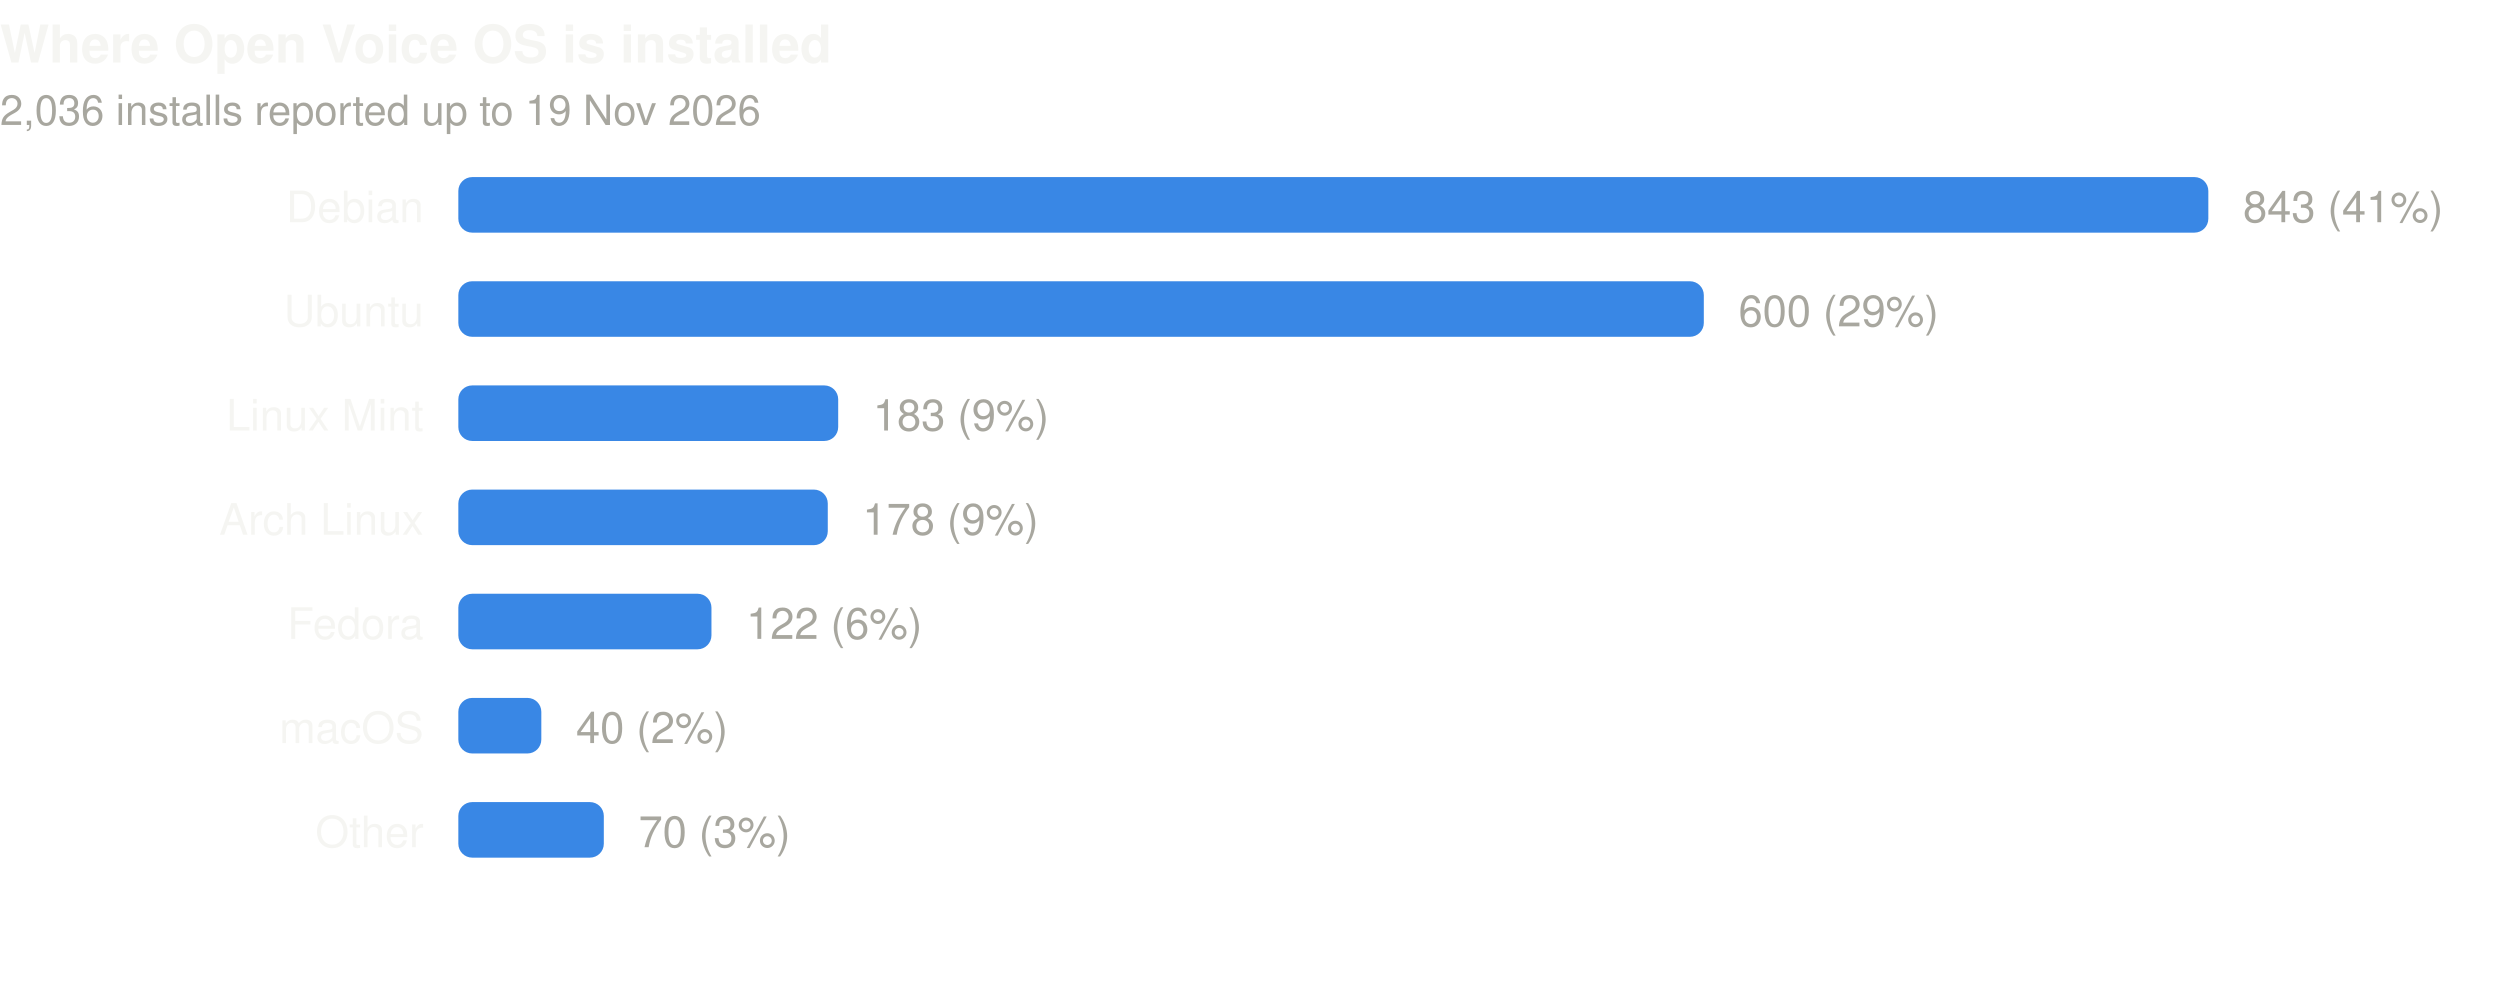
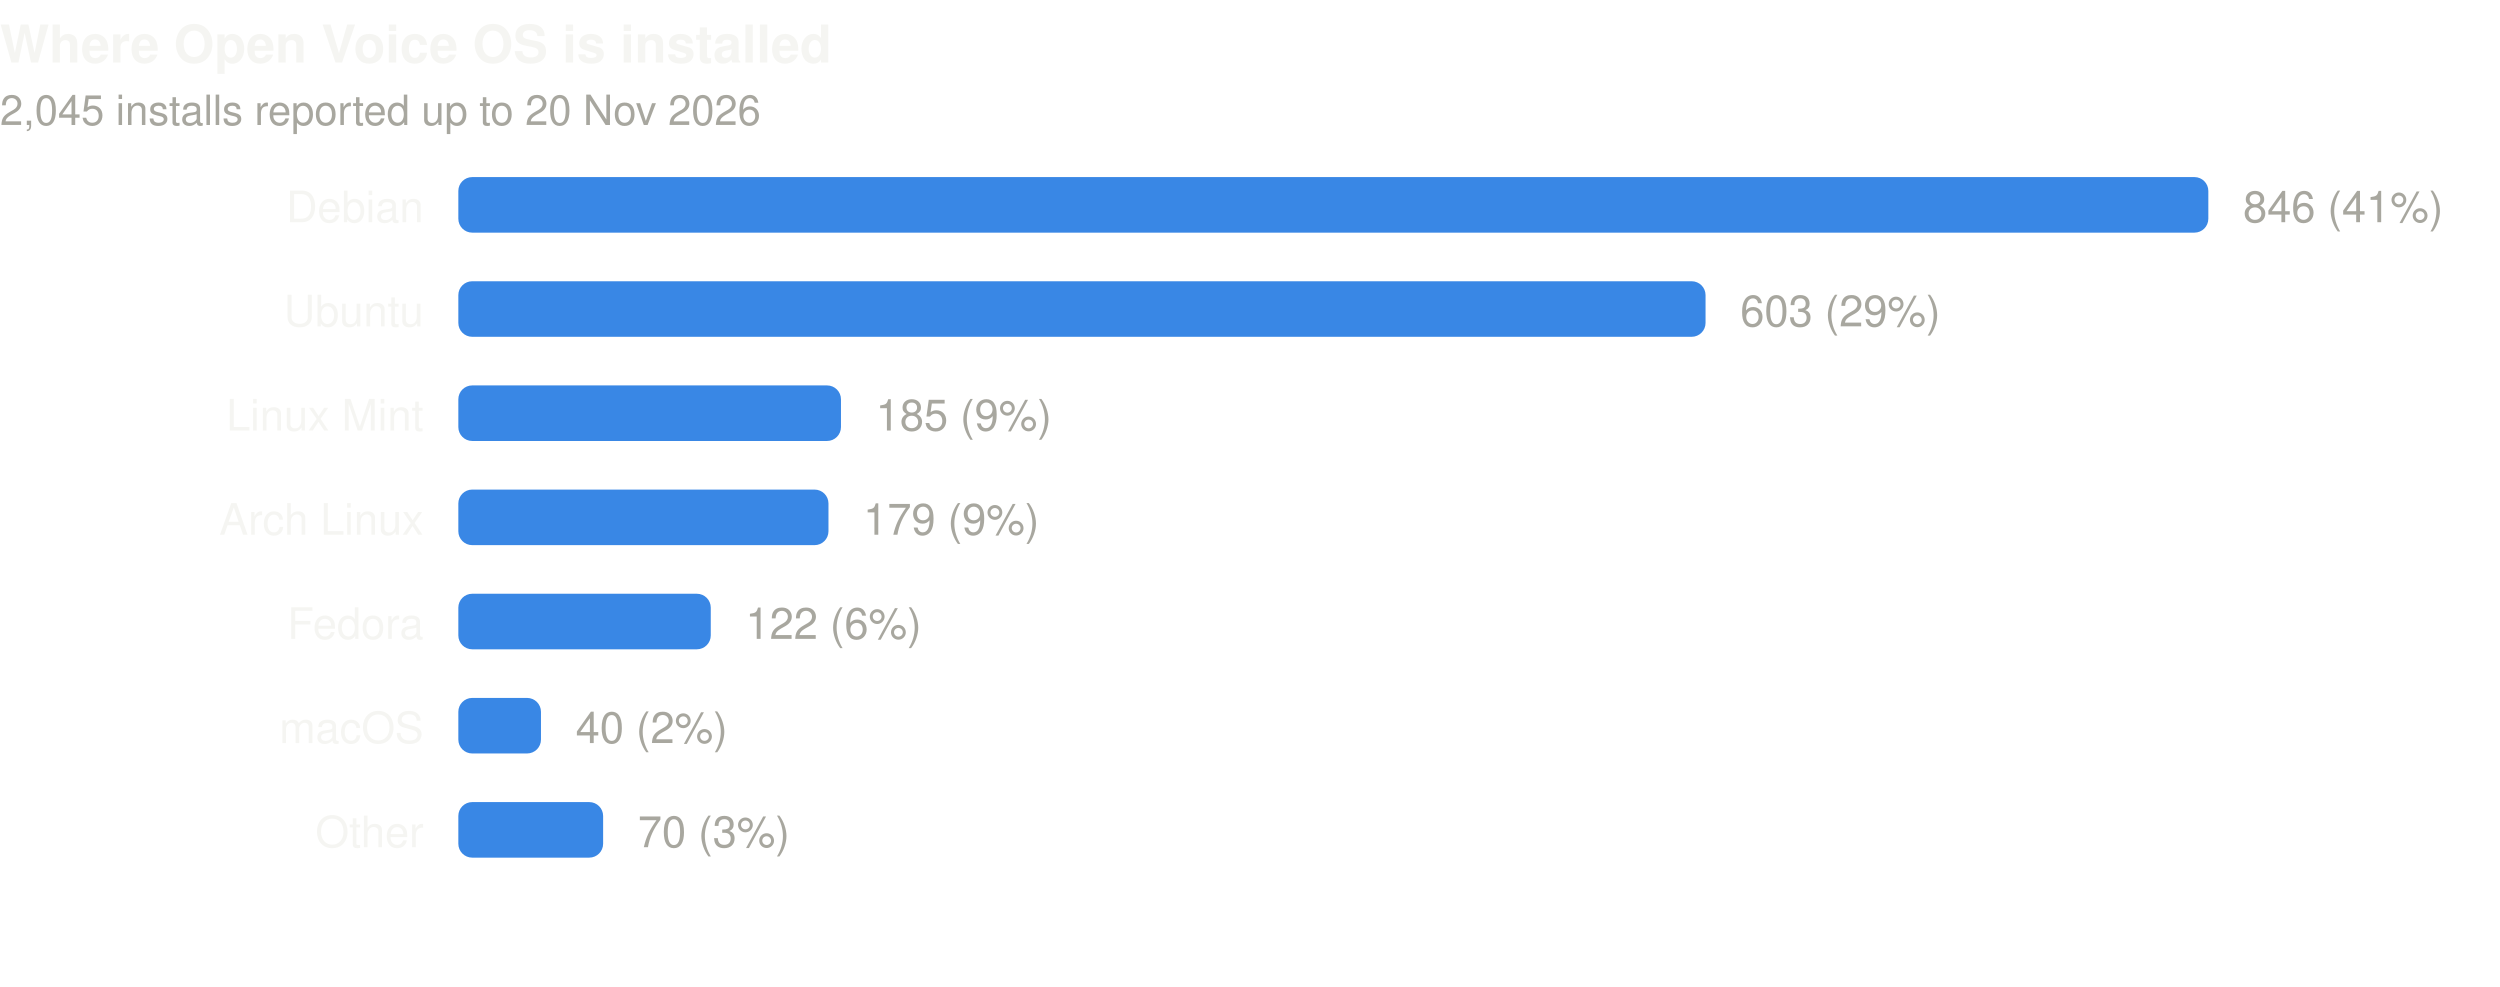
- <svg xmlns="http://www.w3.org/2000/svg" width="720" height="284" viewBox="0 0 720 284" role="img" aria-label="Where Open Voice OS is installed. 2,036 installs reported up to 19 Nov 2026">
+ <svg xmlns="http://www.w3.org/2000/svg" width="720" height="284" viewBox="0 0 720 284" role="img" aria-label="Where Open Voice OS is installed. 2,045 installs reported up to 20 Nov 2026">
  <text x="0" y="18" font-family="ui-sans-serif,-apple-system,BlinkMacSystemFont,'Segoe UI',Helvetica,Arial,sans-serif" font-size="15" font-weight="600" fill="#f5f5f2">Where Open Voice OS is installed</text>
-   <text x="0" y="36" font-family="ui-sans-serif,-apple-system,BlinkMacSystemFont,'Segoe UI',Helvetica,Arial,sans-serif" font-size="12" fill="#a8a79f">2,036 installs reported up to 19 Nov 2026</text>
+   <text x="0" y="36" font-family="ui-sans-serif,-apple-system,BlinkMacSystemFont,'Segoe UI',Helvetica,Arial,sans-serif" font-size="12" fill="#a8a79f">2,045 installs reported up to 20 Nov 2026</text>
  <text x="122" y="64.0" text-anchor="end" font-family="ui-sans-serif,-apple-system,BlinkMacSystemFont,'Segoe UI',Helvetica,Arial,sans-serif" font-size="12.5" fill="#f5f5f2">Debian</text>
  <rect x="132" y="51.0" width="504.0" height="16" rx="4" fill="#3987e5" />
-   <text x="646.0" y="64.0" font-family="ui-sans-serif,-apple-system,BlinkMacSystemFont,'Segoe UI',Helvetica,Arial,sans-serif" font-size="12.5" fill="#a8a79f">843 (41%)</text>
+   <text x="646.0" y="64.0" font-family="ui-sans-serif,-apple-system,BlinkMacSystemFont,'Segoe UI',Helvetica,Arial,sans-serif" font-size="12.5" fill="#a8a79f">846 (41%)</text>
  <text x="122" y="94.0" text-anchor="end" font-family="ui-sans-serif,-apple-system,BlinkMacSystemFont,'Segoe UI',Helvetica,Arial,sans-serif" font-size="12.5" fill="#f5f5f2">Ubuntu</text>
-   <rect x="132" y="81.0" width="358.7" height="16" rx="4" fill="#3987e5" />
-   <text x="500.7" y="94.0" font-family="ui-sans-serif,-apple-system,BlinkMacSystemFont,'Segoe UI',Helvetica,Arial,sans-serif" font-size="12.5" fill="#a8a79f">600 (29%)</text>
+   <rect x="132" y="81.0" width="359.2" height="16" rx="4" fill="#3987e5" />
+   <text x="501.2" y="94.0" font-family="ui-sans-serif,-apple-system,BlinkMacSystemFont,'Segoe UI',Helvetica,Arial,sans-serif" font-size="12.5" fill="#a8a79f">603 (29%)</text>
  <text x="122" y="124.0" text-anchor="end" font-family="ui-sans-serif,-apple-system,BlinkMacSystemFont,'Segoe UI',Helvetica,Arial,sans-serif" font-size="12.5" fill="#f5f5f2">Linux Mint</text>
-   <rect x="132" y="111.0" width="109.4" height="16" rx="4" fill="#3987e5" />
-   <text x="251.4" y="124.0" font-family="ui-sans-serif,-apple-system,BlinkMacSystemFont,'Segoe UI',Helvetica,Arial,sans-serif" font-size="12.5" fill="#a8a79f">183 (9%)</text>
+   <rect x="132" y="111.0" width="110.2" height="16" rx="4" fill="#3987e5" />
+   <text x="252.2" y="124.0" font-family="ui-sans-serif,-apple-system,BlinkMacSystemFont,'Segoe UI',Helvetica,Arial,sans-serif" font-size="12.5" fill="#a8a79f">185 (9%)</text>
  <text x="122" y="154.0" text-anchor="end" font-family="ui-sans-serif,-apple-system,BlinkMacSystemFont,'Segoe UI',Helvetica,Arial,sans-serif" font-size="12.5" fill="#f5f5f2">Arch Linux</text>
-   <rect x="132" y="141.0" width="106.4" height="16" rx="4" fill="#3987e5" />
-   <text x="248.4" y="154.0" font-family="ui-sans-serif,-apple-system,BlinkMacSystemFont,'Segoe UI',Helvetica,Arial,sans-serif" font-size="12.5" fill="#a8a79f">178 (9%)</text>
+   <rect x="132" y="141.0" width="106.6" height="16" rx="4" fill="#3987e5" />
+   <text x="248.6" y="154.0" font-family="ui-sans-serif,-apple-system,BlinkMacSystemFont,'Segoe UI',Helvetica,Arial,sans-serif" font-size="12.5" fill="#a8a79f">179 (9%)</text>
  <text x="122" y="184.0" text-anchor="end" font-family="ui-sans-serif,-apple-system,BlinkMacSystemFont,'Segoe UI',Helvetica,Arial,sans-serif" font-size="12.5" fill="#f5f5f2">Fedora</text>
-   <rect x="132" y="171.0" width="72.9" height="16" rx="4" fill="#3987e5" />
-   <text x="214.9" y="184.0" font-family="ui-sans-serif,-apple-system,BlinkMacSystemFont,'Segoe UI',Helvetica,Arial,sans-serif" font-size="12.5" fill="#a8a79f">122 (6%)</text>
+   <rect x="132" y="171.0" width="72.7" height="16" rx="4" fill="#3987e5" />
+   <text x="214.7" y="184.0" font-family="ui-sans-serif,-apple-system,BlinkMacSystemFont,'Segoe UI',Helvetica,Arial,sans-serif" font-size="12.5" fill="#a8a79f">122 (6%)</text>
  <text x="122" y="214.0" text-anchor="end" font-family="ui-sans-serif,-apple-system,BlinkMacSystemFont,'Segoe UI',Helvetica,Arial,sans-serif" font-size="12.5" fill="#f5f5f2">macOS</text>
-   <rect x="132" y="201.0" width="23.9" height="16" rx="4" fill="#3987e5" />
-   <text x="165.9" y="214.0" font-family="ui-sans-serif,-apple-system,BlinkMacSystemFont,'Segoe UI',Helvetica,Arial,sans-serif" font-size="12.5" fill="#a8a79f">40 (2%)</text>
+   <rect x="132" y="201.0" width="23.8" height="16" rx="4" fill="#3987e5" />
+   <text x="165.8" y="214.0" font-family="ui-sans-serif,-apple-system,BlinkMacSystemFont,'Segoe UI',Helvetica,Arial,sans-serif" font-size="12.5" fill="#a8a79f">40 (2%)</text>
  <text x="122" y="244.0" text-anchor="end" font-family="ui-sans-serif,-apple-system,BlinkMacSystemFont,'Segoe UI',Helvetica,Arial,sans-serif" font-size="12.5" fill="#f5f5f2">Other</text>
-   <rect x="132" y="231.0" width="41.9" height="16" rx="4" fill="#3987e5" />
-   <text x="183.9" y="244.0" font-family="ui-sans-serif,-apple-system,BlinkMacSystemFont,'Segoe UI',Helvetica,Arial,sans-serif" font-size="12.5" fill="#a8a79f">70 (3%)</text>
+   <rect x="132" y="231.0" width="41.7" height="16" rx="4" fill="#3987e5" />
+   <text x="183.7" y="244.0" font-family="ui-sans-serif,-apple-system,BlinkMacSystemFont,'Segoe UI',Helvetica,Arial,sans-serif" font-size="12.5" fill="#a8a79f">70 (3%)</text>
</svg>
